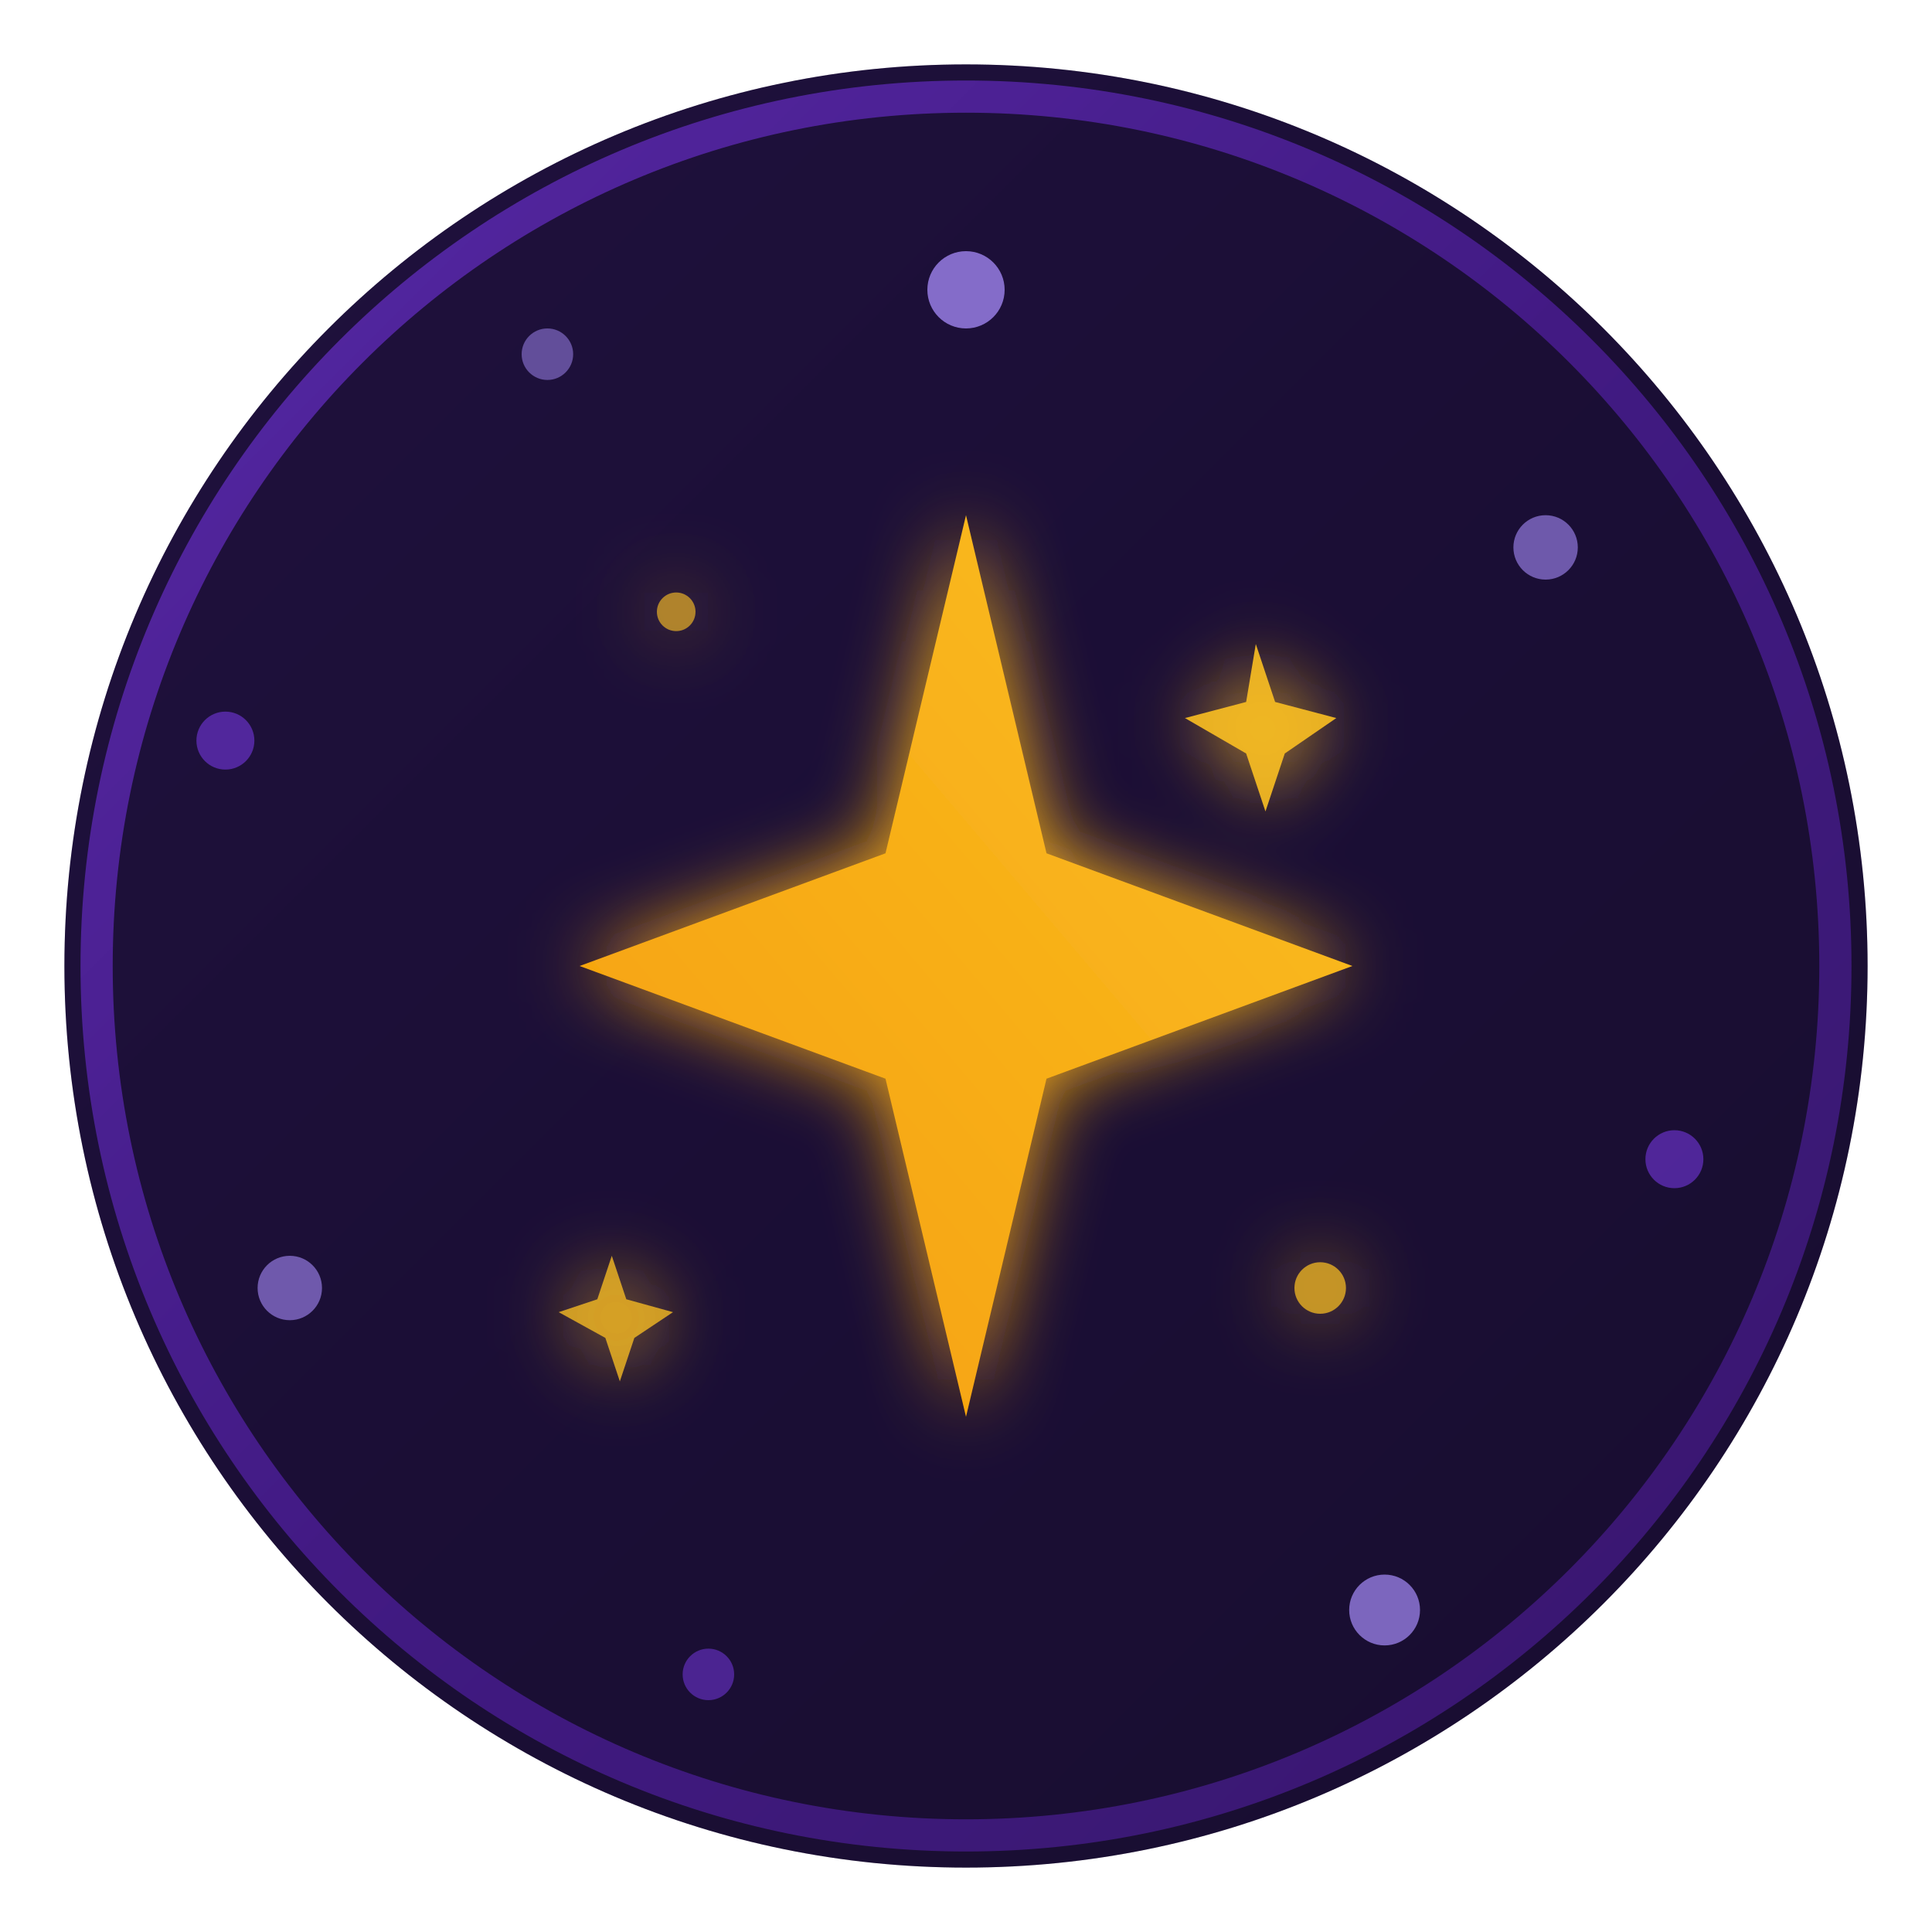
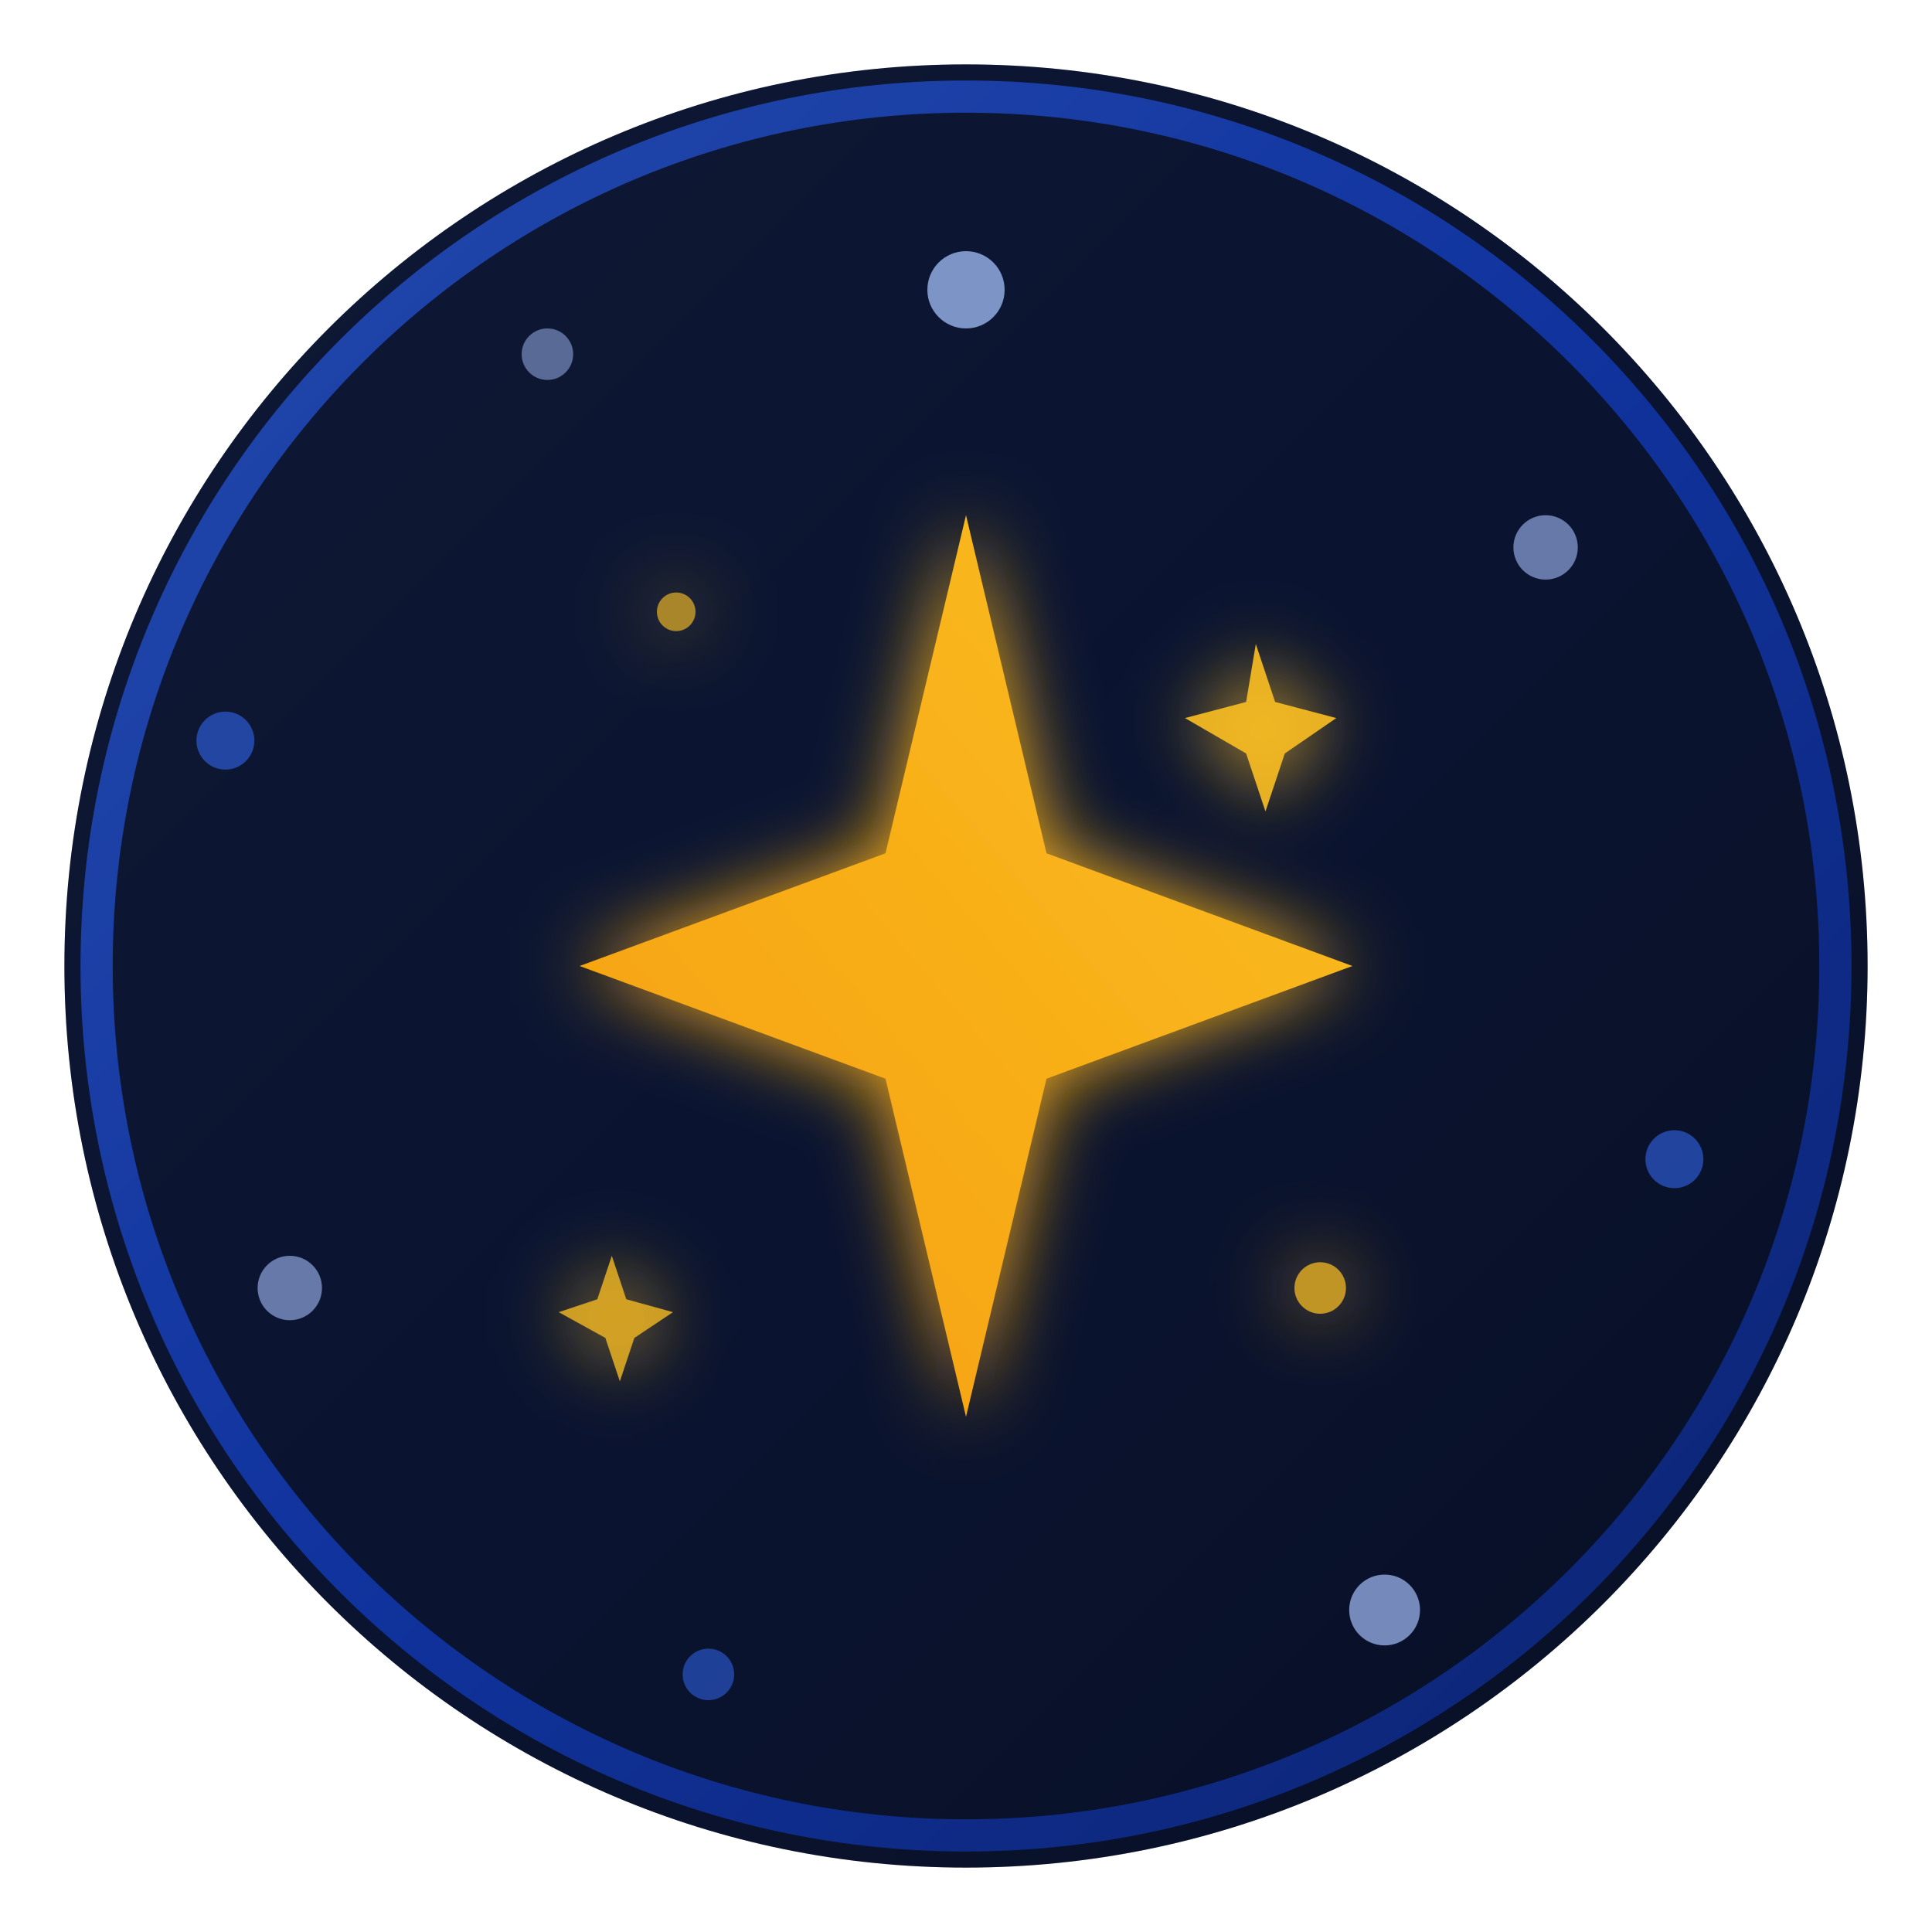
<svg xmlns="http://www.w3.org/2000/svg" viewBox="0 0 120 120" fill="none">
  <defs>
    <linearGradient id="podGradient" x1="0%" y1="0%" x2="100%" y2="100%">
-       <stop offset="0%" stop-color="#7C3AED" />
-       <stop offset="50%" stop-color="#5B21B6" />
-       <stop offset="100%" stop-color="#4C1D95" />
+       <stop offset="0%" stop-color="#346dff" />
+       <stop offset="50%" stop-color="#1447e6" />
+       <stop offset="100%" stop-color="#0d2f9e" />
    </linearGradient>
    <linearGradient id="sparkGradient" x1="0%" y1="100%" x2="100%" y2="0%">
      <stop offset="0%" stop-color="#F59E0B" />
      <stop offset="100%" stop-color="#FBBF24" />
    </linearGradient>
    <filter id="glow" x="-50%" y="-50%" width="200%" height="200%">
      <feGaussianBlur stdDeviation="2.4" result="coloredBlur" />
      <feMerge>
        <feMergeNode in="coloredBlur" />
        <feMergeNode in="SourceGraphic" />
      </feMerge>
    </filter>
  </defs>
-   <circle cx="60" cy="60" r="56" fill="#0F0A1F" />
+   <circle cx="60" cy="60" r="56" fill="#080a10" />
  <circle cx="60" cy="60" r="56" fill="url(#podGradient)" opacity="0.15" />
  <circle cx="60" cy="60" r="54" stroke="url(#podGradient)" stroke-width="2" fill="none" opacity="0.6" />
  <g>
-     <circle cx="60" cy="18" r="2.4" fill="#A78BFA" opacity="0.75" />
-     <circle cx="96" cy="34" r="2.0" fill="#A78BFA" opacity="0.6" />
-     <circle cx="104" cy="72" r="1.8" fill="#7C3AED" opacity="0.55" />
-     <circle cx="86" cy="100" r="2.2" fill="#A78BFA" opacity="0.7" />
-     <circle cx="44" cy="104" r="1.6" fill="#7C3AED" opacity="0.5" />
-     <circle cx="18" cy="80" r="2.0" fill="#A78BFA" opacity="0.6" />
-     <circle cx="14" cy="46" r="1.8" fill="#7C3AED" opacity="0.55" />
-     <circle cx="34" cy="22" r="1.6" fill="#A78BFA" opacity="0.5" />
+     <circle cx="60" cy="18" r="2.4" fill="#a3bdf8" opacity="0.75" />
+     <circle cx="96" cy="34" r="2.0" fill="#a3bdf8" opacity="0.6" />
+     <circle cx="104" cy="72" r="1.8" fill="#346dff" opacity="0.55" />
+     <circle cx="86" cy="100" r="2.2" fill="#a3bdf8" opacity="0.7" />
+     <circle cx="44" cy="104" r="1.6" fill="#346dff" opacity="0.5" />
+     <circle cx="18" cy="80" r="2.0" fill="#a3bdf8" opacity="0.6" />
+     <circle cx="14" cy="46" r="1.8" fill="#346dff" opacity="0.55" />
+     <circle cx="34" cy="22" r="1.6" fill="#a3bdf8" opacity="0.5" />
  </g>
  <g transform="translate(60, 60)" filter="url(#glow)">
    <path d="M0 -28 L5 -7 L24 0 L5 7 L0 28 L-5 7 L-24 0 L-5 -7 Z" fill="url(#sparkGradient)" />
    <g opacity="0.9">
      <path d="M18 -20 L19.2 -16.4 L23 -15.4 L19.8 -13.2 L18.6 -9.6 L17.4 -13.2 L13.6 -15.4 L17.4 -16.4 Z" fill="#FBBF24" />
      <path d="M-22 18 L-21.1 20.7 L-18.2 21.5 L-20.6 23.1 L-21.5 25.8 L-22.4 23.1 L-25.3 21.5 L-22.9 20.7 Z" fill="#FBBF24" opacity="0.85" />
      <circle cx="22" cy="20" r="1.6" fill="#FBBF24" opacity="0.8" />
      <circle cx="-18" cy="-22" r="1.2" fill="#FBBF24" opacity="0.7" />
    </g>
  </g>
</svg>
